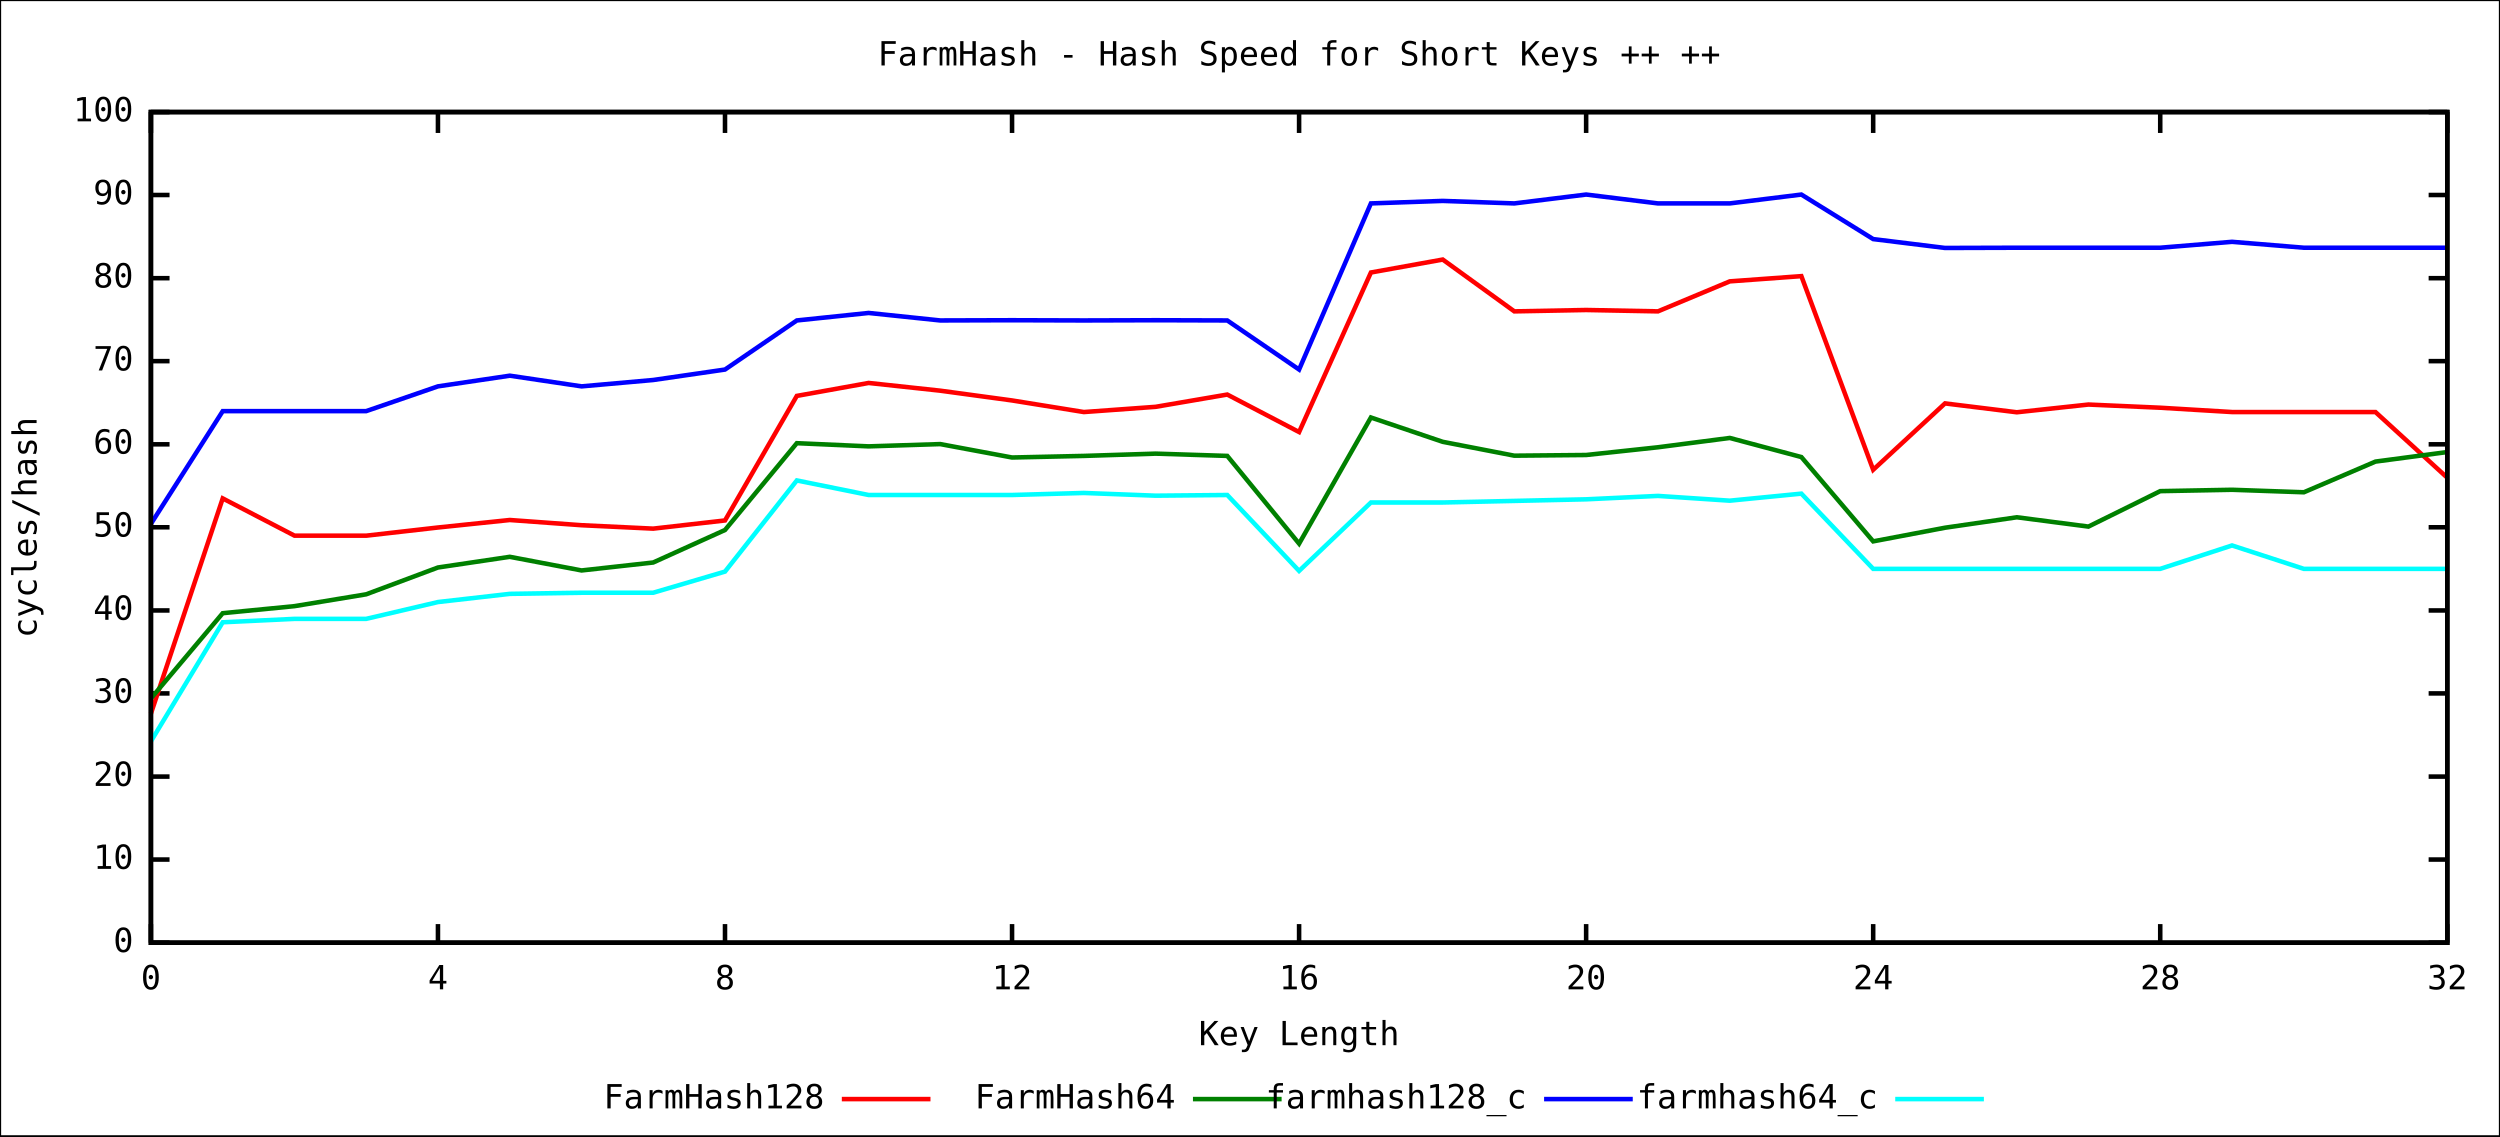
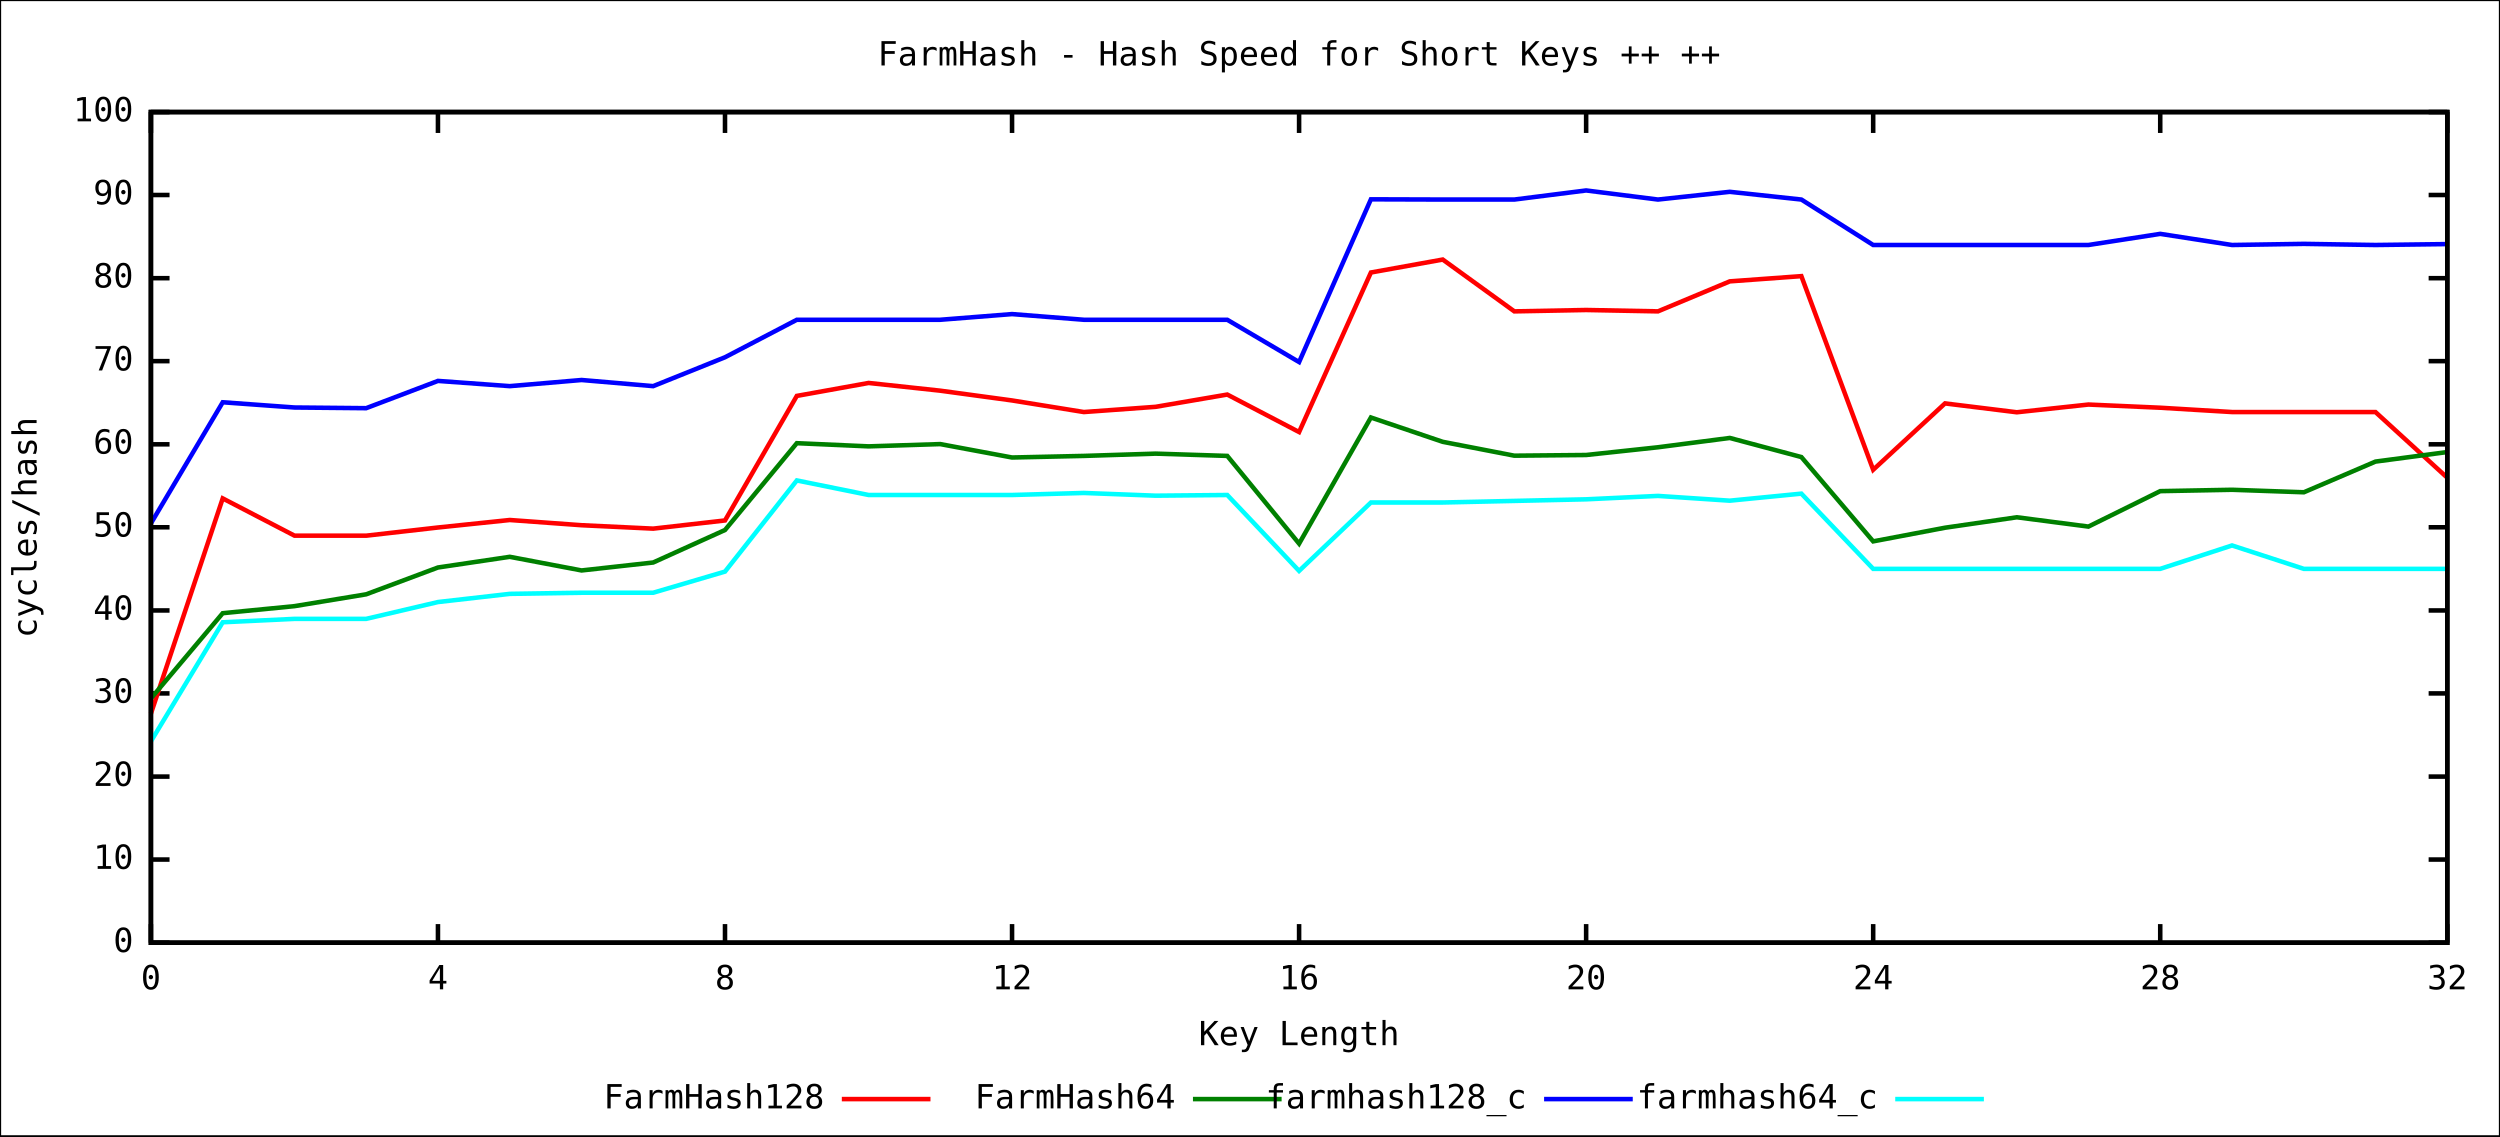
<svg xmlns="http://www.w3.org/2000/svg" xmlns:xlink="http://www.w3.org/1999/xlink" width="1100" height="500" viewBox="0 0 1100 500">
  <rect x="0" y="0" width="1100" height="500" fill="#ffffff" stroke="black" stroke-width="1" />
  <g id="gnuplot_canvas">
    <defs>
      <circle id="gpDot" r="0.5" stroke-width="0.5" />
      <path id="gpPt0" stroke-width="0.244" stroke="currentColor" d="M-1,0 h2 M0,-1 v2" />
      <path id="gpPt1" stroke-width="0.244" stroke="currentColor" d="M-1,-1 L1,1 M1,-1 L-1,1" />
      <path id="gpPt2" stroke-width="0.244" stroke="currentColor" d="M-1,0 L1,0 M0,-1 L0,1 M-1,-1 L1,1 M-1,1 L1,-1" />
      <rect id="gpPt3" stroke-width="0.244" stroke="currentColor" x="-1" y="-1" width="2" height="2" />
      <rect id="gpPt4" stroke-width="0.244" stroke="currentColor" fill="currentColor" x="-1" y="-1" width="2" height="2" />
      <circle id="gpPt5" stroke-width="0.244" stroke="currentColor" cx="0" cy="0" r="1" />
      <use xlink:href="#gpPt5" id="gpPt6" fill="currentColor" stroke="none" />
      <path id="gpPt7" stroke-width="0.244" stroke="currentColor" d="M0,-1.33 L-1.33,0.67 L1.33,0.67 z" />
      <use xlink:href="#gpPt7" id="gpPt8" fill="currentColor" stroke="none" />
      <use xlink:href="#gpPt7" id="gpPt9" stroke="currentColor" transform="rotate(180)" />
      <use xlink:href="#gpPt9" id="gpPt10" fill="currentColor" stroke="none" />
      <use xlink:href="#gpPt3" id="gpPt11" stroke="currentColor" transform="rotate(45)" />
      <use xlink:href="#gpPt11" id="gpPt12" fill="currentColor" stroke="none" />
    </defs>
    <g style="fill:none; color:white; stroke:currentColor; stroke-width:2.00; stroke-linecap:butt; stroke-linejoin:miter">
</g>
    <g style="fill:none; color:black; stroke:currentColor; stroke-width:2.00; stroke-linecap:butt; stroke-linejoin:miter">
      <path stroke="black" d="M66.4,414.8 L74.6,414.8 M1076.8,414.8 L1068.6,414.8  h0.01" />
      <g transform="translate(58.7,418.9)" style="stroke:none; fill:black; font-family:mono; font-size:11.00pt; text-anchor:end">
        <text> 0</text>
      </g>
      <path stroke="black" d="M66.4,378.2 L74.6,378.2 M1076.8,378.2 L1068.6,378.2  h0.01" />
      <g transform="translate(58.7,382.3)" style="stroke:none; fill:black; font-family:mono; font-size:11.00pt; text-anchor:end">
        <text> 10</text>
      </g>
      <path stroke="black" d="M66.4,341.7 L74.6,341.7 M1076.8,341.7 L1068.6,341.7  h0.01" />
      <g transform="translate(58.7,345.8)" style="stroke:none; fill:black; font-family:mono; font-size:11.00pt; text-anchor:end">
        <text> 20</text>
      </g>
      <path stroke="black" d="M66.4,305.1 L74.6,305.1 M1076.8,305.1 L1068.6,305.1  h0.01" />
      <g transform="translate(58.7,309.2)" style="stroke:none; fill:black; font-family:mono; font-size:11.00pt; text-anchor:end">
        <text> 30</text>
      </g>
      <path stroke="black" d="M66.4,268.6 L74.6,268.6 M1076.8,268.6 L1068.6,268.6  h0.01" />
      <g transform="translate(58.7,272.7)" style="stroke:none; fill:black; font-family:mono; font-size:11.00pt; text-anchor:end">
        <text> 40</text>
      </g>
      <path stroke="black" d="M66.4,232.0 L74.6,232.0 M1076.8,232.0 L1068.6,232.0  h0.01" />
      <g transform="translate(58.7,236.1)" style="stroke:none; fill:black; font-family:mono; font-size:11.00pt; text-anchor:end">
        <text> 50</text>
      </g>
      <path stroke="black" d="M66.4,195.5 L74.6,195.5 M1076.8,195.5 L1068.6,195.5  h0.01" />
      <g transform="translate(58.7,199.6)" style="stroke:none; fill:black; font-family:mono; font-size:11.00pt; text-anchor:end">
        <text> 60</text>
      </g>
      <path stroke="black" d="M66.4,158.9 L74.6,158.9 M1076.8,158.9 L1068.6,158.9  h0.01" />
      <g transform="translate(58.7,163.0)" style="stroke:none; fill:black; font-family:mono; font-size:11.00pt; text-anchor:end">
        <text> 70</text>
      </g>
      <path stroke="black" d="M66.4,122.4 L74.6,122.4 M1076.8,122.4 L1068.6,122.4  h0.01" />
      <g transform="translate(58.7,126.5)" style="stroke:none; fill:black; font-family:mono; font-size:11.00pt; text-anchor:end">
        <text> 80</text>
      </g>
      <path stroke="black" d="M66.4,85.8 L74.6,85.8 M1076.8,85.8 L1068.6,85.8  h0.01" />
      <g transform="translate(58.7,89.9)" style="stroke:none; fill:black; font-family:mono; font-size:11.00pt; text-anchor:end">
        <text> 90</text>
      </g>
      <path stroke="black" d="M66.4,49.3 L74.6,49.3 M1076.8,49.3 L1068.6,49.3  h0.01" />
      <g transform="translate(58.7,53.4)" style="stroke:none; fill:black; font-family:mono; font-size:11.00pt; text-anchor:end">
        <text> 100</text>
      </g>
      <path stroke="black" d="M66.4,414.8 L66.4,406.6 M66.4,49.3 L66.4,57.5  h0.01" />
      <g transform="translate(66.4,435.3)" style="stroke:none; fill:black; font-family:mono; font-size:11.00pt; text-anchor:middle">
        <text> 0</text>
      </g>
      <path stroke="black" d="M192.7,414.8 L192.7,406.6 M192.7,49.3 L192.7,57.5  h0.01" />
      <g transform="translate(192.7,435.3)" style="stroke:none; fill:black; font-family:mono; font-size:11.00pt; text-anchor:middle">
        <text> 4</text>
      </g>
      <path stroke="black" d="M319.0,414.8 L319.0,406.6 M319.0,49.3 L319.0,57.5  h0.01" />
      <g transform="translate(319.0,435.3)" style="stroke:none; fill:black; font-family:mono; font-size:11.00pt; text-anchor:middle">
        <text> 8</text>
      </g>
      <path stroke="black" d="M445.3,414.8 L445.3,406.6 M445.3,49.3 L445.3,57.5  h0.01" />
      <g transform="translate(445.3,435.3)" style="stroke:none; fill:black; font-family:mono; font-size:11.00pt; text-anchor:middle">
        <text> 12</text>
      </g>
      <path stroke="black" d="M571.6,414.8 L571.6,406.6 M571.6,49.3 L571.6,57.5  h0.01" />
      <g transform="translate(571.6,435.3)" style="stroke:none; fill:black; font-family:mono; font-size:11.00pt; text-anchor:middle">
        <text> 16</text>
      </g>
      <path stroke="black" d="M697.9,414.8 L697.9,406.6 M697.9,49.3 L697.9,57.5  h0.01" />
      <g transform="translate(697.9,435.3)" style="stroke:none; fill:black; font-family:mono; font-size:11.00pt; text-anchor:middle">
        <text> 20</text>
      </g>
      <path stroke="black" d="M824.2,414.8 L824.2,406.6 M824.2,49.3 L824.2,57.5  h0.01" />
      <g transform="translate(824.2,435.3)" style="stroke:none; fill:black; font-family:mono; font-size:11.00pt; text-anchor:middle">
        <text> 24</text>
      </g>
      <path stroke="black" d="M950.5,414.8 L950.5,406.6 M950.5,49.3 L950.5,57.5  h0.01" />
      <g transform="translate(950.5,435.3)" style="stroke:none; fill:black; font-family:mono; font-size:11.00pt; text-anchor:middle">
        <text> 28</text>
      </g>
      <path stroke="black" d="M1076.8,414.8 L1076.8,406.6 M1076.8,49.3 L1076.8,57.5  h0.01" />
      <g transform="translate(1076.8,435.3)" style="stroke:none; fill:black; font-family:mono; font-size:11.00pt; text-anchor:middle">
        <text> 32</text>
      </g>
      <path stroke="black" d="M66.4,49.3 L66.4,414.8 L1076.8,414.8 L1076.8,49.3 L66.4,49.3 Z  h0.01" />
      <g transform="translate(16.1,232.1) rotate(270)" style="stroke:none; fill:black; font-family:mono; font-size:11.00pt; text-anchor:middle">
        <text>cycles/hash</text>
      </g>
      <g transform="translate(571.6,459.9)" style="stroke:none; fill:black; font-family:mono; font-size:11.00pt; text-anchor:middle">
        <text>Key Length</text>
      </g>
      <g transform="translate(571.6,28.8)" style="stroke:none; fill:black; font-family:mono; font-size:11.00pt; text-anchor:middle">
        <text>FarmHash - Hash Speed for Short Keys <a href="FarmHash.medium.svg">++</a>
          <a href="FarmHash.long.svg">++</a>
        </text>
      </g>
    </g>
    <g id="FarmHash128">
      <g style="fill:none; color:red; stroke:currentColor; stroke-width:2.00; stroke-linecap:butt; stroke-linejoin:miter">
        <g visibility="visible">
          <g transform="translate(362.7,487.7)" style="stroke:none; fill:black; font-family:mono; font-size:11.00pt; text-anchor:end">
            <text>FarmHash128</text>
          </g>
          <path d="M370.4,483.6 L409.4,483.6  h0.01" />
        </g>
        <path d="M66.4,314.0 L98.0,219.3 L129.6,235.7 L161.1,235.7 L192.7,232.1 L224.3,228.8 L255.9,231.1 L287.4,232.6    L319.0,229.0 L350.6,174.2 L382.2,168.5 L413.7,171.9 L445.3,176.2 L476.9,181.3 L508.5,179.0 L540.0,173.6    L571.6,190.1 L603.2,119.9 L634.8,114.2 L666.3,137.0 L697.9,136.4 L729.5,137.0 L761.1,123.8 L792.6,121.5    L824.2,206.7 L855.8,177.5 L887.4,181.4 L918.9,178.0 L950.5,179.4 L982.1,181.3 L1013.7,181.3 L1045.2,181.3    L1076.8,210.2  h0.01" />
      </g>
    </g>
    <g id="FarmHash64">
      <g style="fill:none; color:green; stroke:currentColor; stroke-width:2.00; stroke-linecap:butt; stroke-linejoin:miter">
        <g visibility="visible">
          <g transform="translate(517.2,487.7)" style="stroke:none; fill:black; font-family:mono; font-size:11.00pt; text-anchor:end">
            <text>FarmHash64</text>
          </g>
          <path d="M524.9,483.6 L563.9,483.6  h0.01" />
        </g>
        <path d="M66.4,307.3 L98.0,269.8 L129.6,266.7 L161.1,261.5 L192.7,249.7 L224.3,245.0 L255.9,251.0 L287.4,247.5    L319.0,233.2 L350.6,195.0 L382.2,196.4 L413.7,195.4 L445.3,201.3 L476.9,200.6 L508.5,199.6 L540.0,200.6    L571.6,239.2 L603.2,183.7 L634.8,194.4 L666.3,200.5 L697.9,200.2 L729.5,196.8 L761.1,192.7 L792.6,201.1    L824.2,238.2 L855.8,232.2 L887.4,227.6 L918.9,231.7 L950.5,216.1 L982.1,215.5 L1013.7,216.6 L1045.2,203.1    L1076.8,198.9  h0.01" />
      </g>
    </g>
    <g id="farmhash128_c">
      <g style="fill:none; color:blue; stroke:currentColor; stroke-width:2.00; stroke-linecap:butt; stroke-linejoin:miter">
        <g visibility="visible">
          <g transform="translate(671.7,487.7)" style="stroke:none; fill:black; font-family:mono; font-size:11.00pt; text-anchor:end">
            <text>farmhash128_c</text>
          </g>
          <path d="M679.4,483.6 L718.4,483.6  h0.01" />
        </g>
-         <path d="M66.4,230.5 L98.0,180.9 L129.6,180.9 L161.1,180.9 L192.7,170.0 L224.3,165.3 L255.9,170.0 L287.4,167.2    L319.0,162.6 L350.6,141.0 L382.2,137.7 L413.7,141.0 L445.3,140.9 L476.9,141.0 L508.5,140.9 L540.0,141.0    L571.6,162.6 L603.2,89.5 L634.8,88.4 L666.3,89.5 L697.9,85.6 L729.5,89.5 L761.1,89.5 L792.6,85.6    L824.2,105.2 L855.8,109.1 L887.4,109.0 L918.9,109.0 L950.5,109.0 L982.1,106.4 L1013.7,109.0 L1045.2,109.0    L1076.8,109.0  h0.01" />
+         <path d="M66.4,230.3 L98.0,177.0 L129.6,179.3 L161.1,179.6 L192.7,167.6 L224.3,169.9 L255.9,167.2 L287.4,169.9    L319.0,157.2 L350.6,140.7 L382.2,140.7 L413.7,140.7 L445.3,138.2 L476.9,140.7 L508.5,140.7 L540.0,140.7    L571.6,159.3 L603.2,87.7 L634.8,87.8 L666.3,87.8 L697.9,83.8 L729.5,87.8 L761.1,84.4 L792.6,87.8    L824.2,107.8 L855.8,107.8 L887.4,107.8 L918.9,107.8 L950.5,102.9 L982.1,107.8 L1013.7,107.3 L1045.2,107.8    L1076.8,107.4  h0.01" />
      </g>
    </g>
    <g id="farmhash64_c">
      <g style="fill:none; color:cyan; stroke:currentColor; stroke-width:2.00; stroke-linecap:butt; stroke-linejoin:miter">
        <g visibility="visible">
          <g transform="translate(826.2,487.7)" style="stroke:none; fill:black; font-family:mono; font-size:11.00pt; text-anchor:end">
            <text>farmhash64_c</text>
          </g>
          <path d="M833.9,483.6 L872.9,483.6  h0.01" />
        </g>
        <path d="M66.4,326.2 L98.0,273.8 L129.6,272.3 L161.1,272.3 L192.7,264.9 L224.3,261.3 L255.9,260.8 L287.4,260.8    L319.0,251.5 L350.6,211.4 L382.2,217.8 L413.7,217.8 L445.3,217.8 L476.9,216.9 L508.5,218.1 L540.0,217.8    L571.6,251.2 L603.2,221.1 L634.8,221.1 L666.3,220.4 L697.9,219.7 L729.5,218.2 L761.1,220.3 L792.6,217.2    L824.2,250.3 L855.8,250.3 L887.4,250.3 L918.9,250.3 L950.5,250.3 L982.1,240.0 L1013.7,250.3 L1045.2,250.3    L1076.8,250.3  h0.01" />
      </g>
    </g>
    <g style="fill:none; color:black; stroke:currentColor; stroke-width:2.00; stroke-linecap:butt; stroke-linejoin:miter">
      <path stroke="black" d="M66.4,49.3 L66.4,414.8 L1076.8,414.8 L1076.8,49.3 L66.4,49.3 Z  h0.01" />
    </g>
  </g>
  <text id="coord_text" text-anchor="start" pointer-events="none" font-size="12" font-family="Arial" visibility="hidden"> </text>
</svg>
